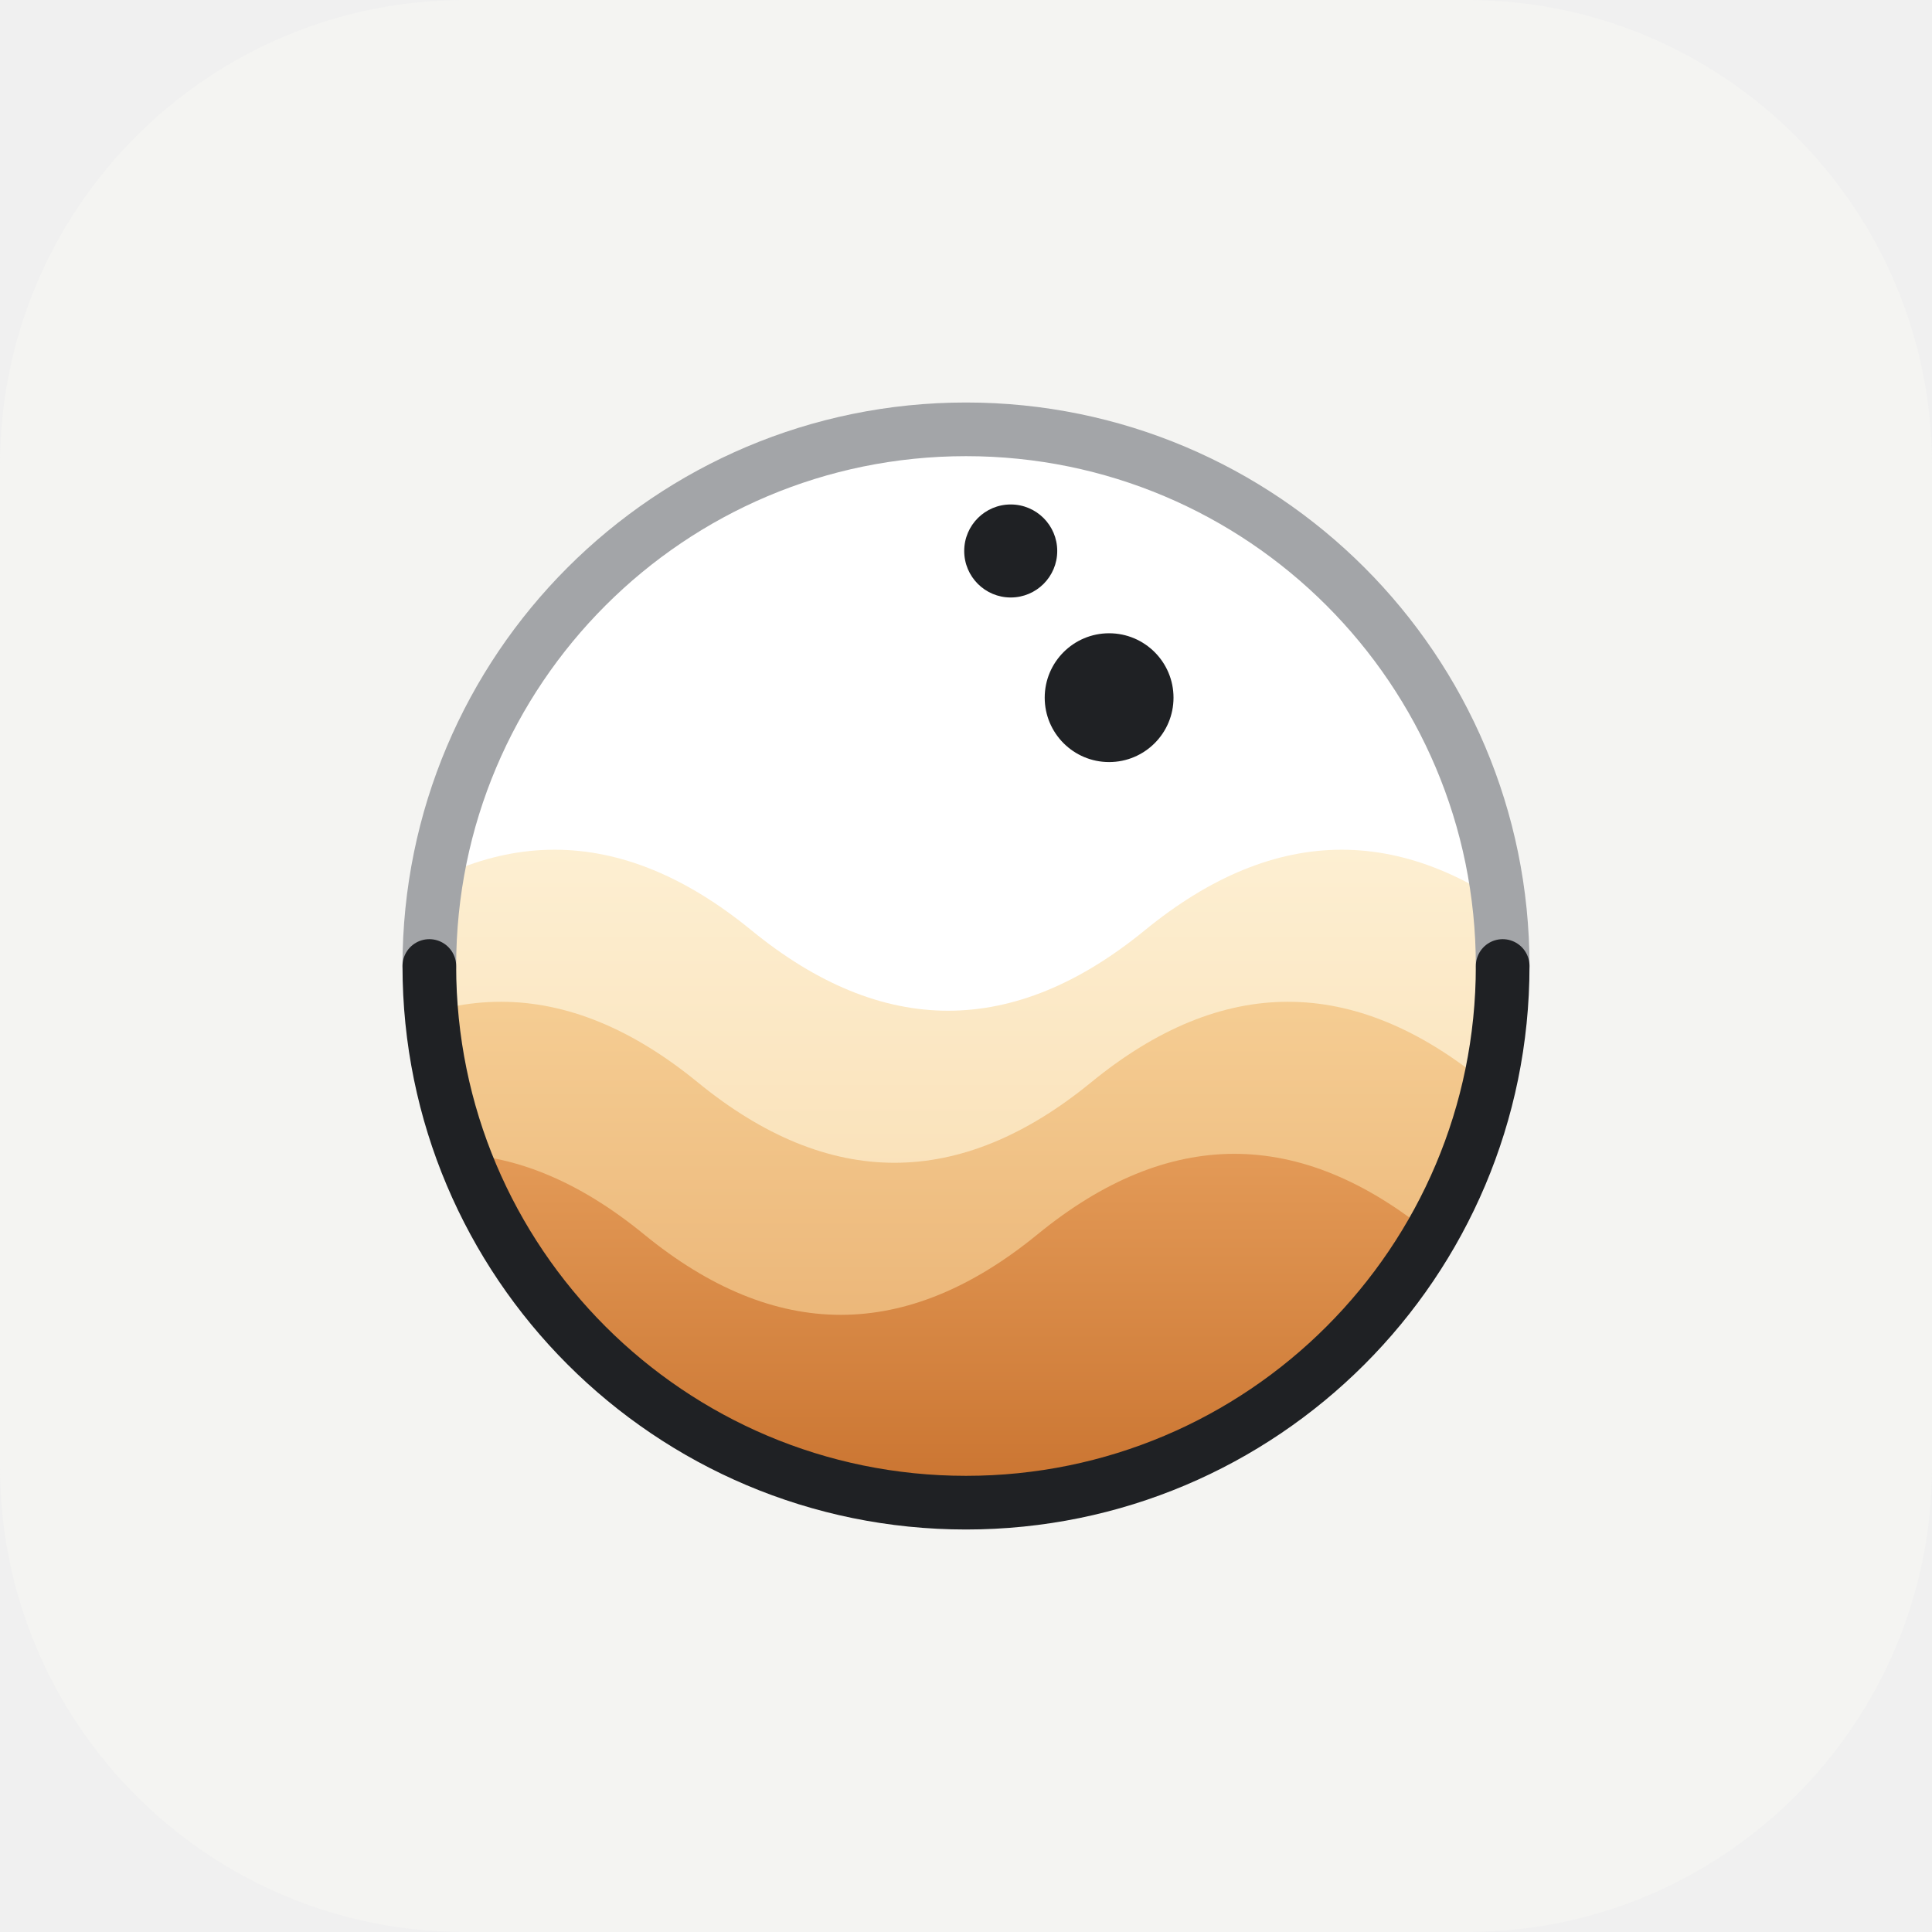
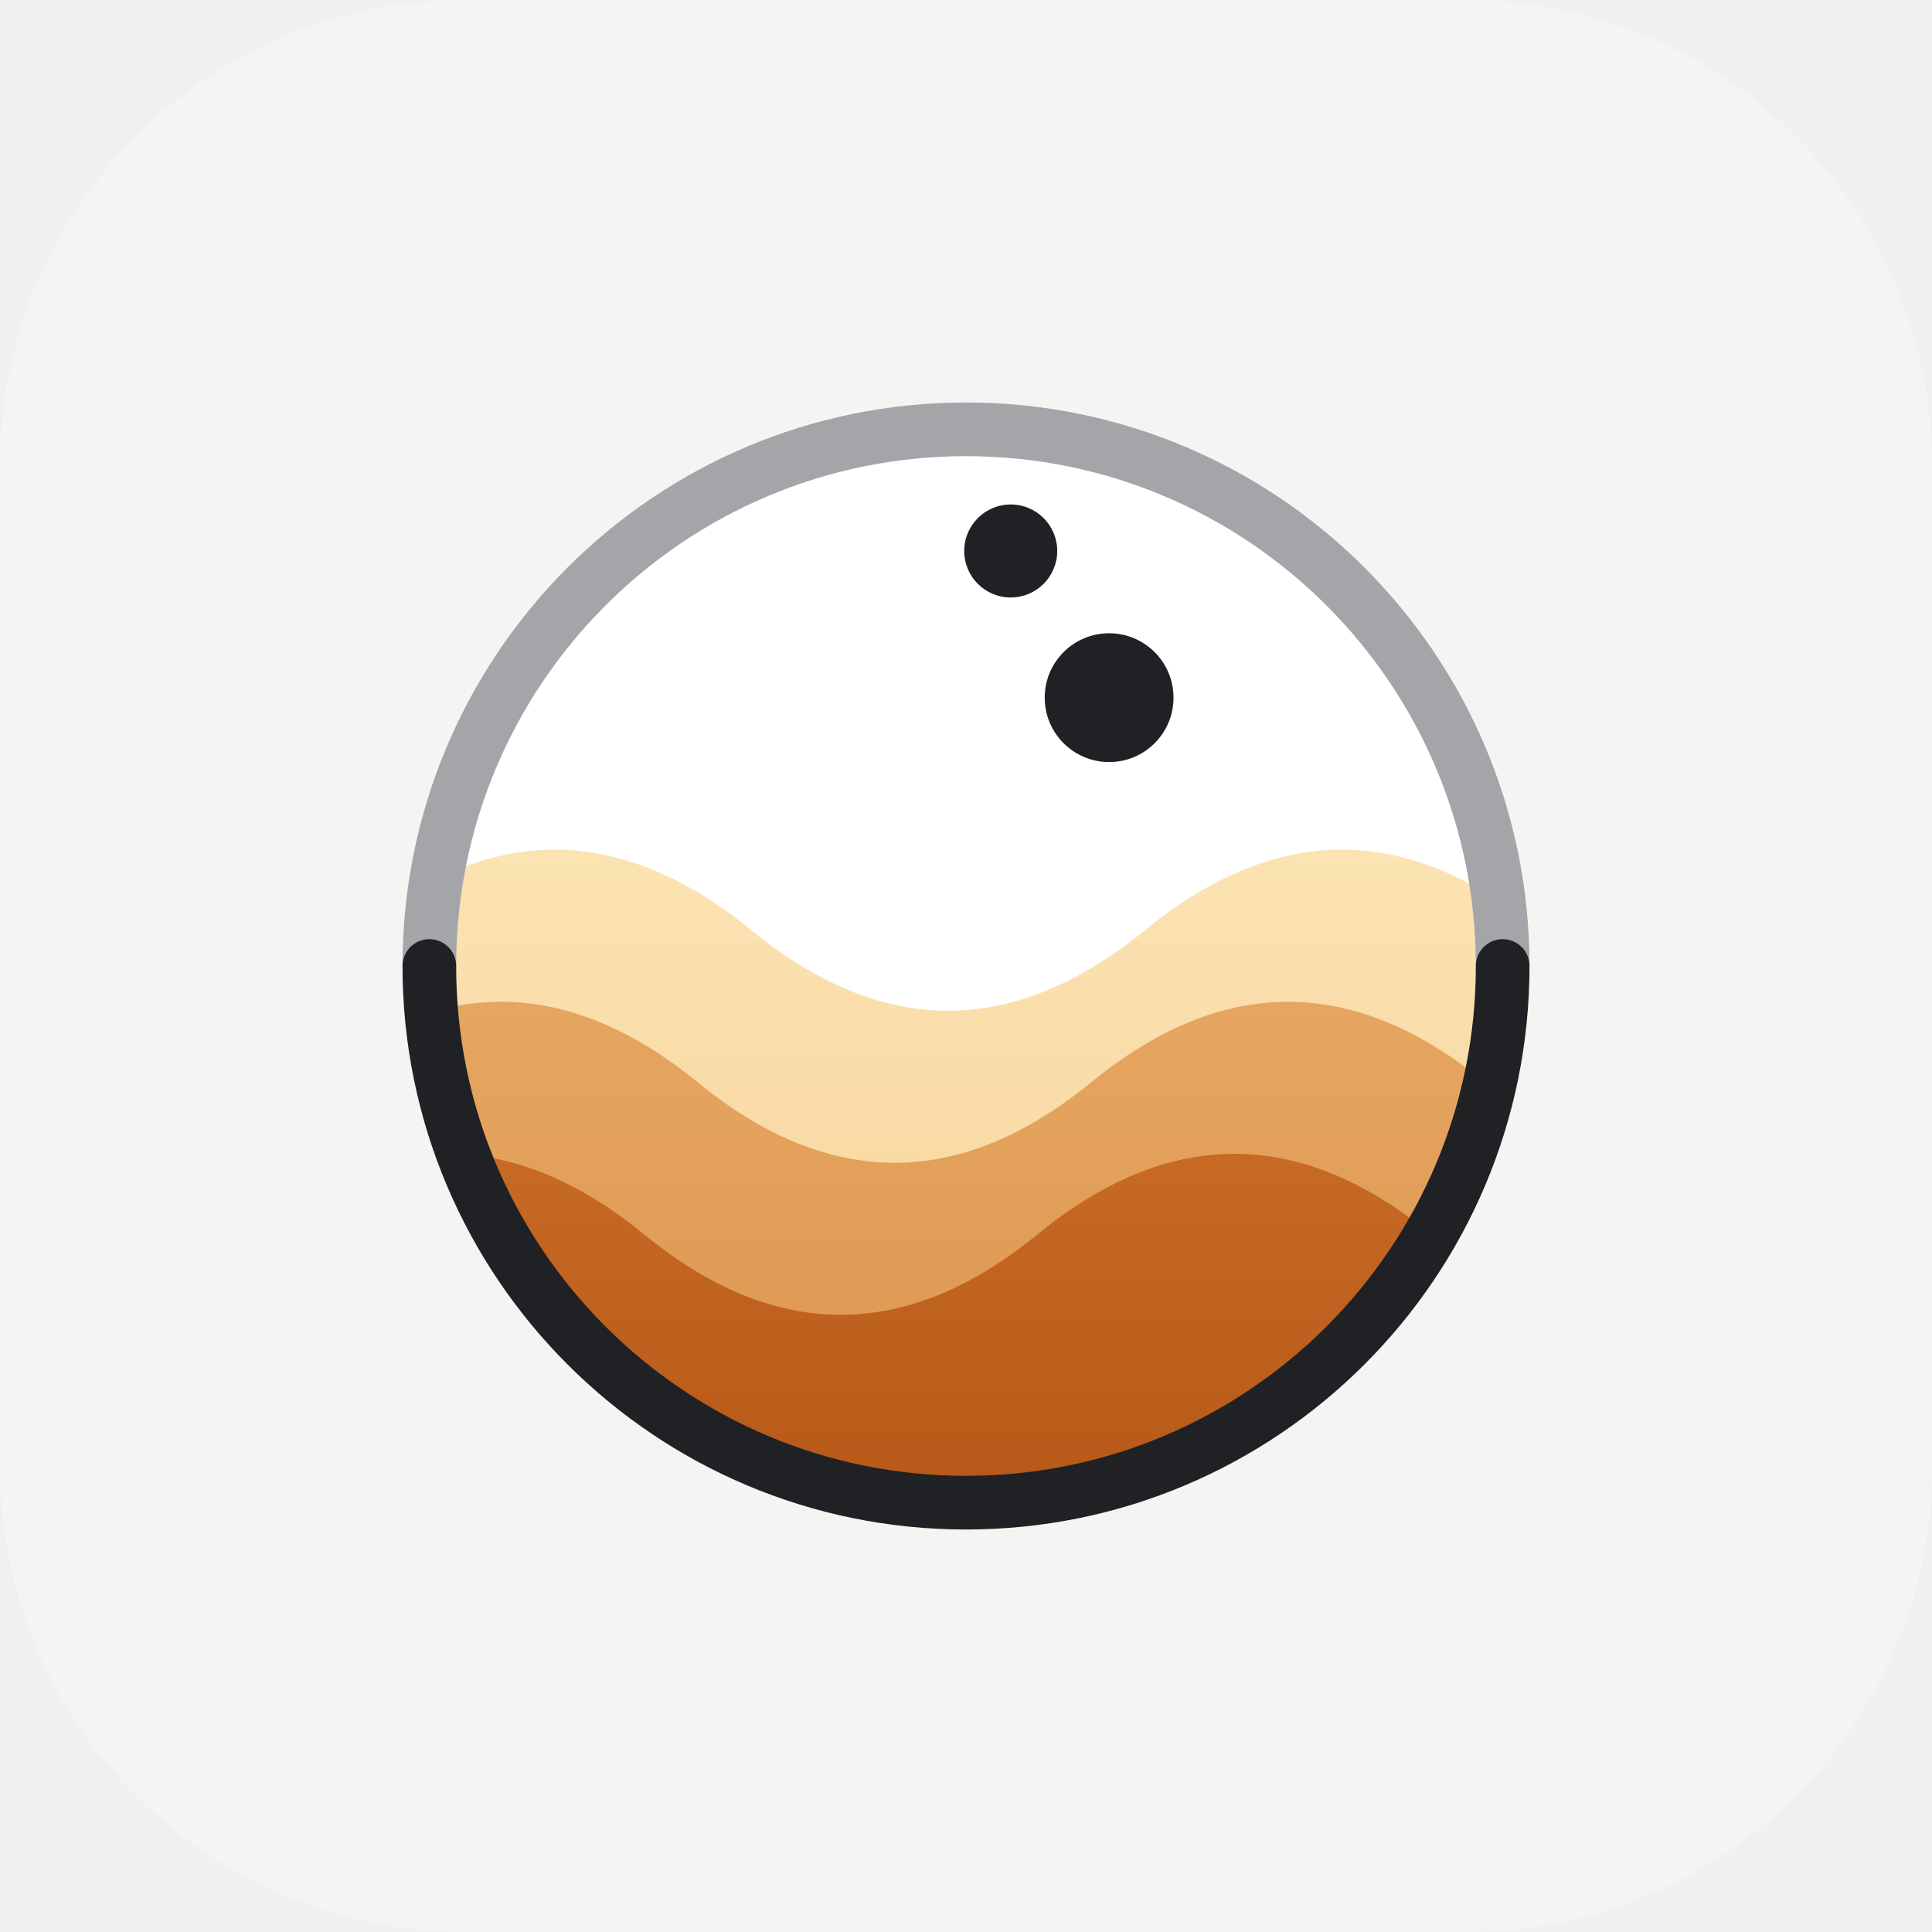
<svg xmlns="http://www.w3.org/2000/svg" width="108" height="108" viewBox="0 0 108 108">
  <clipPath id="m">
    <rect width="108" height="108" rx="26" />
  </clipPath>
  <g clip-path="url(#m)">
    <defs>
      <linearGradient id="od1" x1="0" y1="0" x2="0" y2="1">
-         <stop offset="0" style="stop-color: #FDEFD2" />
+         <stop offset="0" style="stop-color: #FBE3B2" />
        <stop offset="1" style="stop-color: #F4C98C" />
      </linearGradient>
      <linearGradient id="od2" x1="0" y1="0" x2="0" y2="1">
-         <stop offset="0" style="stop-color: #F5CD93" />
-         <stop offset="1" style="stop-color: #DE9653" />
+         <stop offset="0" style="stop-color: #E5A661" />
+         <stop offset="1" style="stop-color: #D88A45" />
      </linearGradient>
      <linearGradient id="od3" x1="0" y1="0" x2="0" y2="1">
-         <stop offset="0" style="stop-color: #E39A57" />
-         <stop offset="1" style="stop-color: #B4530F" />
+         <stop offset="0" style="stop-color: #C76A25" />
+         <stop offset="1" style="stop-color: #A9490C" />
      </linearGradient>
    </defs>
    <rect width="108" height="108" style="fill: #F4F4F2" />
    <circle cx="54" cy="54" r="30" style="fill: #FFFFFF" />
    <clipPath id="odc">
      <circle cx="54" cy="54" r="29" />
    </clipPath>
    <g clip-path="url(#odc)">
      <path d="M-2 52 Q9 61 20 52 T42 52 T64 52 T86 52 T108 52 T130 52 V100 H-2 Z" style="fill: url(#od1)" />
      <path d="M-5 60.5 Q6 69.5 17 60.5 T39 60.5 T61 60.5 T83 60.5 T105 60.5 T127 60.5 V100 H-5 Z" style="fill: url(#od2)" />
      <path d="M-8 69 Q3 78 14 69 T36 69 T58 69 T80 69 T102 69 T124 69 V100 H-8 Z" style="fill: url(#od3)" />
    </g>
    <path d="M24 54 A30 30 0 1 1 84 54" style="fill: none; stroke: #A3A5A8; stroke-width: 3; stroke-linecap: round" />
    <path d="M24 54 A30 30 0 0 0 84 54" style="fill: none; stroke: #1F2124; stroke-width: 3; stroke-linecap: round" />
    <circle cx="62" cy="39" r="3.6" style="fill: #1F2124" />
    <circle cx="56.5" cy="30.8" r="2.6" style="fill: #1F2124" />
  </g>
</svg>
